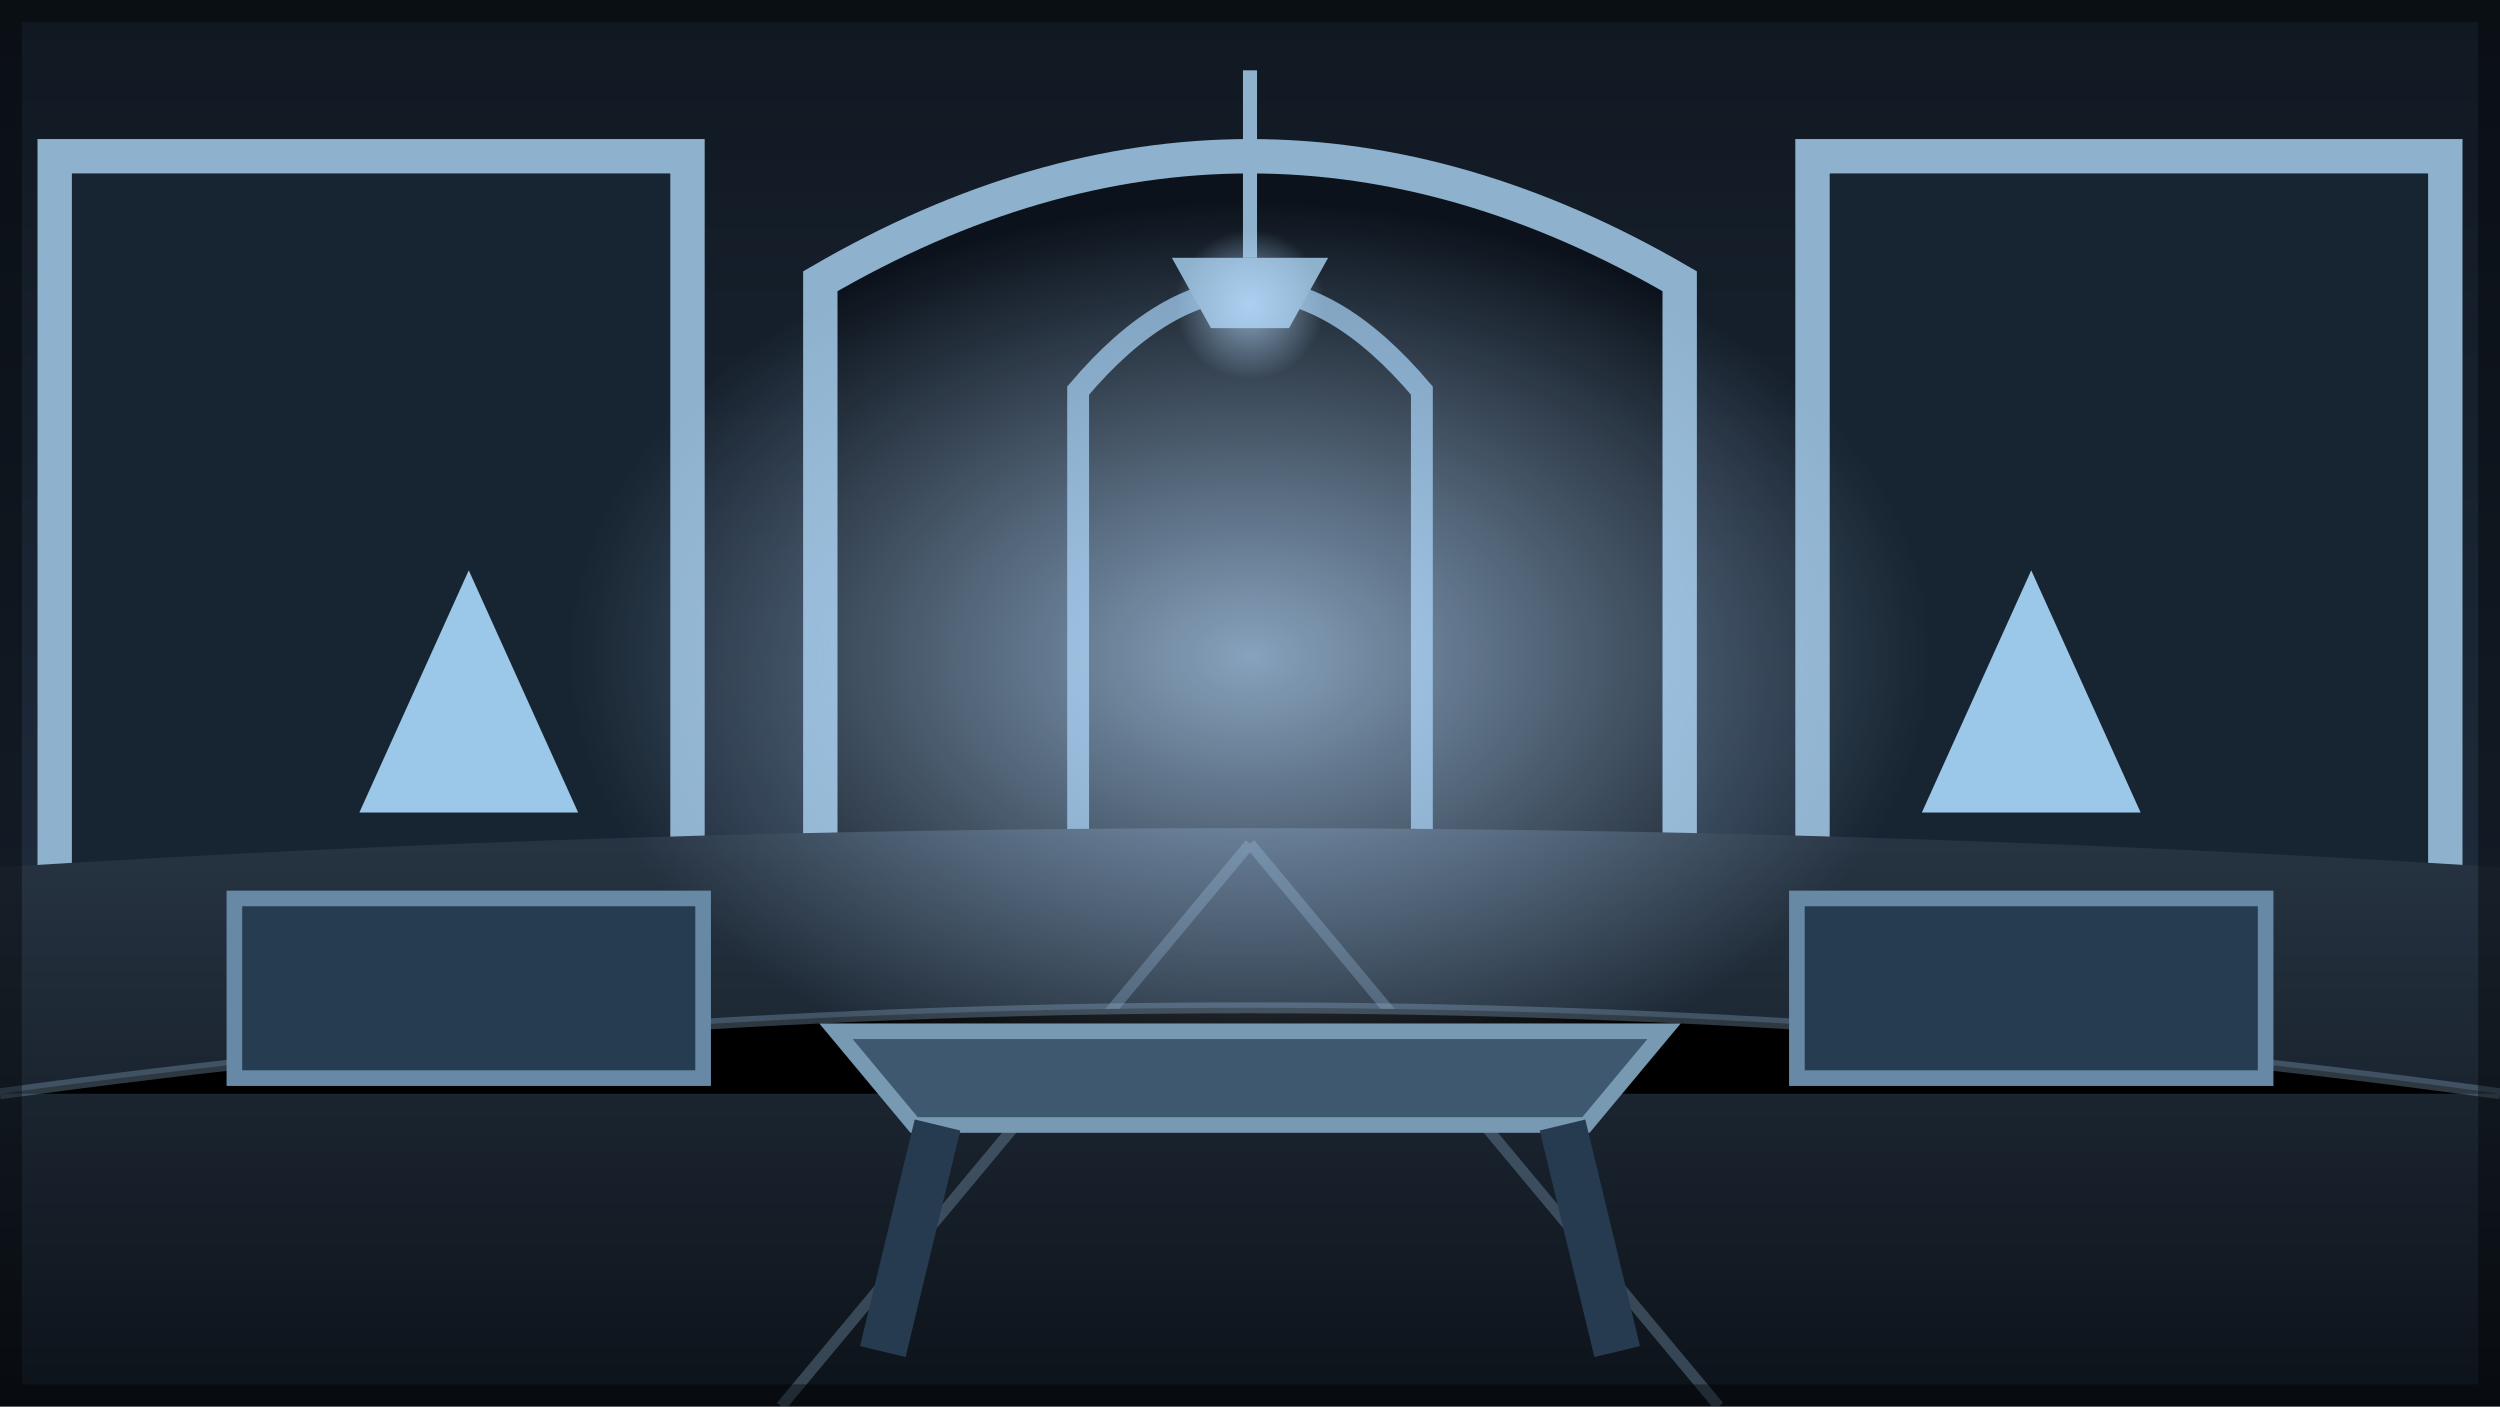
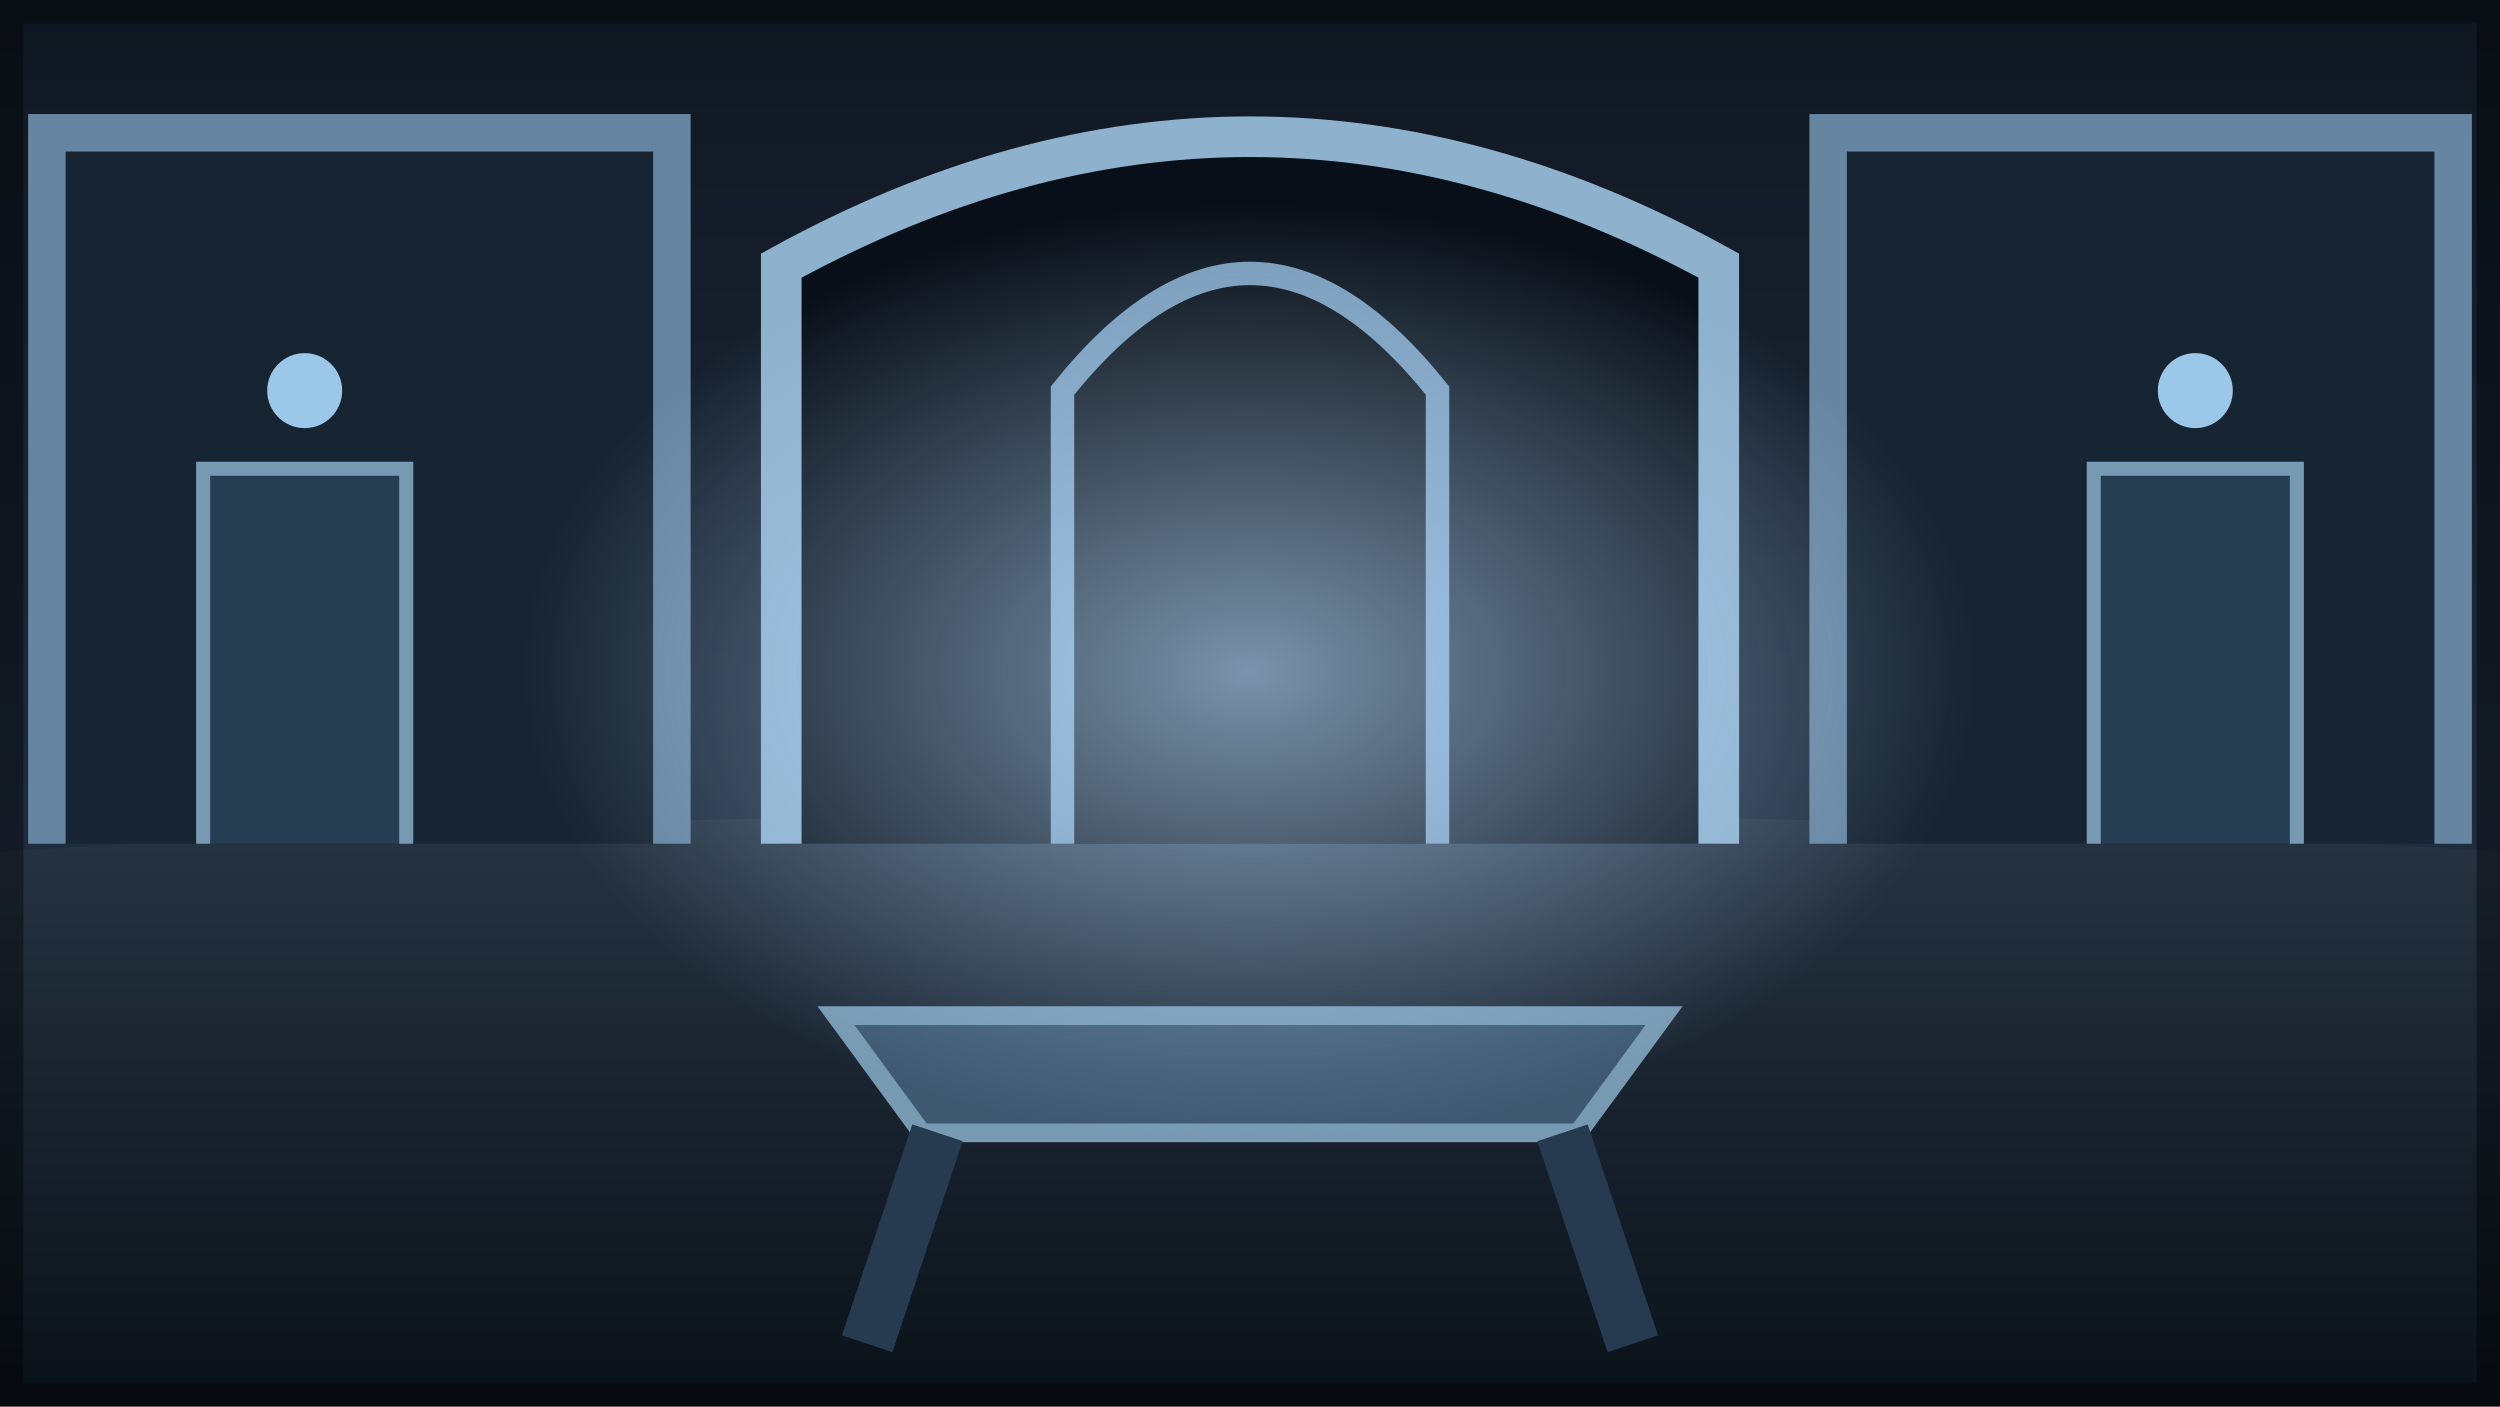
<svg xmlns="http://www.w3.org/2000/svg" width="1600" height="900" viewBox="0 0 1600 900">
  <defs>
    <linearGradient id="w" x2="0" y2="1">
-       <stop stop-color="#101821" />
-       <stop offset="1" stop-color="#26354a" />
+       <stop stop-color="#0f1721" />
+       <stop offset="1" stop-color="#2a3a50" />
    </linearGradient>
    <linearGradient id="f" x2="0" y2="1">
      <stop stop-color="#273443" />
-       <stop offset="1" stop-color="#0c1219" />
+       <stop offset="1" stop-color="#0a1118" />
    </linearGradient>
    <radialGradient id="g">
-       <stop stop-color="#b9dcff" stop-opacity=".72" />
+       <stop stop-color="#b9dcff" stop-opacity=".65" />
      <stop offset="1" stop-color="#b9dcff" stop-opacity="0" />
    </radialGradient>
  </defs>
  <rect width="1600" height="900" fill="url(#w)" />
-   <path d="M35 555V100H440V555" fill="#172431" stroke="#8eb1cd" stroke-width="22" />
-   <path d="M1160 555V100H1565V555" fill="#172431" stroke="#8eb1cd" stroke-width="22" />
-   <path d="M525 555V180Q800 20 1075 180V555" fill="#0b121b" stroke="#8eb1cd" stroke-width="22" />
-   <path d="M690 555V250Q800 120 910 250V555" fill="#070d14" stroke="#789bb8" stroke-width="14" />
-   <path d="M0 555Q800 505 1600 555V900H0Z" fill="url(#f)" />
-   <g stroke="#8eb1cd" stroke-opacity=".32" stroke-width="7">
-     <path d="M800 540L500 900M800 540L1100 900" />
-     <path d="M0 700Q800 590 1600 700" />
+   <path d="M0 545Q800 495 1600 545V900H0Z" fill="url(#f)" />
+   <path d="M30 540V85H430V540M1170 540V85H1570V540" fill="#172431" stroke="#6685a0" stroke-width="24" />
+   <path d="M500 540V170Q800 5 1100 170V540" fill="#080f18" stroke="#8eb1cd" stroke-width="26" />
+   <path d="M680 540V250Q800 100 920 250V540" fill="#050a10" stroke="#789bb8" stroke-width="15" />
+   <g fill="#263d52" stroke="#7899b2" stroke-width="9">
+     <path d="M130 540V300H260V540M1340 540V300H1470V540" />
  </g>
-   <ellipse cx="800" cy="420" rx="440" ry="290" fill="url(#g)" />
-   <path d="M800 45V165" stroke="#8eb1cd" stroke-width="9" />
-   <path d="M750 165H850L825 210H775Z" fill="#8eb1cd" />
-   <circle cx="800" cy="195" r="48" fill="url(#g)" />
-   <path d="M535 660H1065L1015 720H585Z" fill="#3e5870" stroke="#7899b2" stroke-width="10" />
-   <path d="M600 720L565 865M1000 720L1035 865" stroke="#263b50" stroke-width="30" />
-   <path d="M150 575H450V690H150ZM1150 575H1450V690H1150Z" fill="#263c51" stroke="#6789a6" stroke-width="10" />
  <g fill="#9bc7e8">
-     <path d="M230 520L300 365L370 520Z" />
-     <path d="M1230 520L1300 365L1370 520Z" />
+     <circle cx="195" cy="250" r="24" />
+     <circle cx="1405" cy="250" r="24" />
  </g>
-   <rect width="1600" height="900" fill="none" stroke="#000" stroke-opacity=".38" stroke-width="28" />
+   <path d="M535 650H1065L1010 725H590Z" fill="#3e5870" stroke="#7899b2" stroke-width="12" />
+   <path d="M600 725L555 860M1000 725L1045 860" stroke="#263b50" stroke-width="34" />
+   <ellipse cx="800" cy="430" rx="470" ry="300" fill="url(#g)" />
+   <rect width="1600" height="900" fill="none" stroke="#000" stroke-opacity=".4" stroke-width="30" />
</svg>
